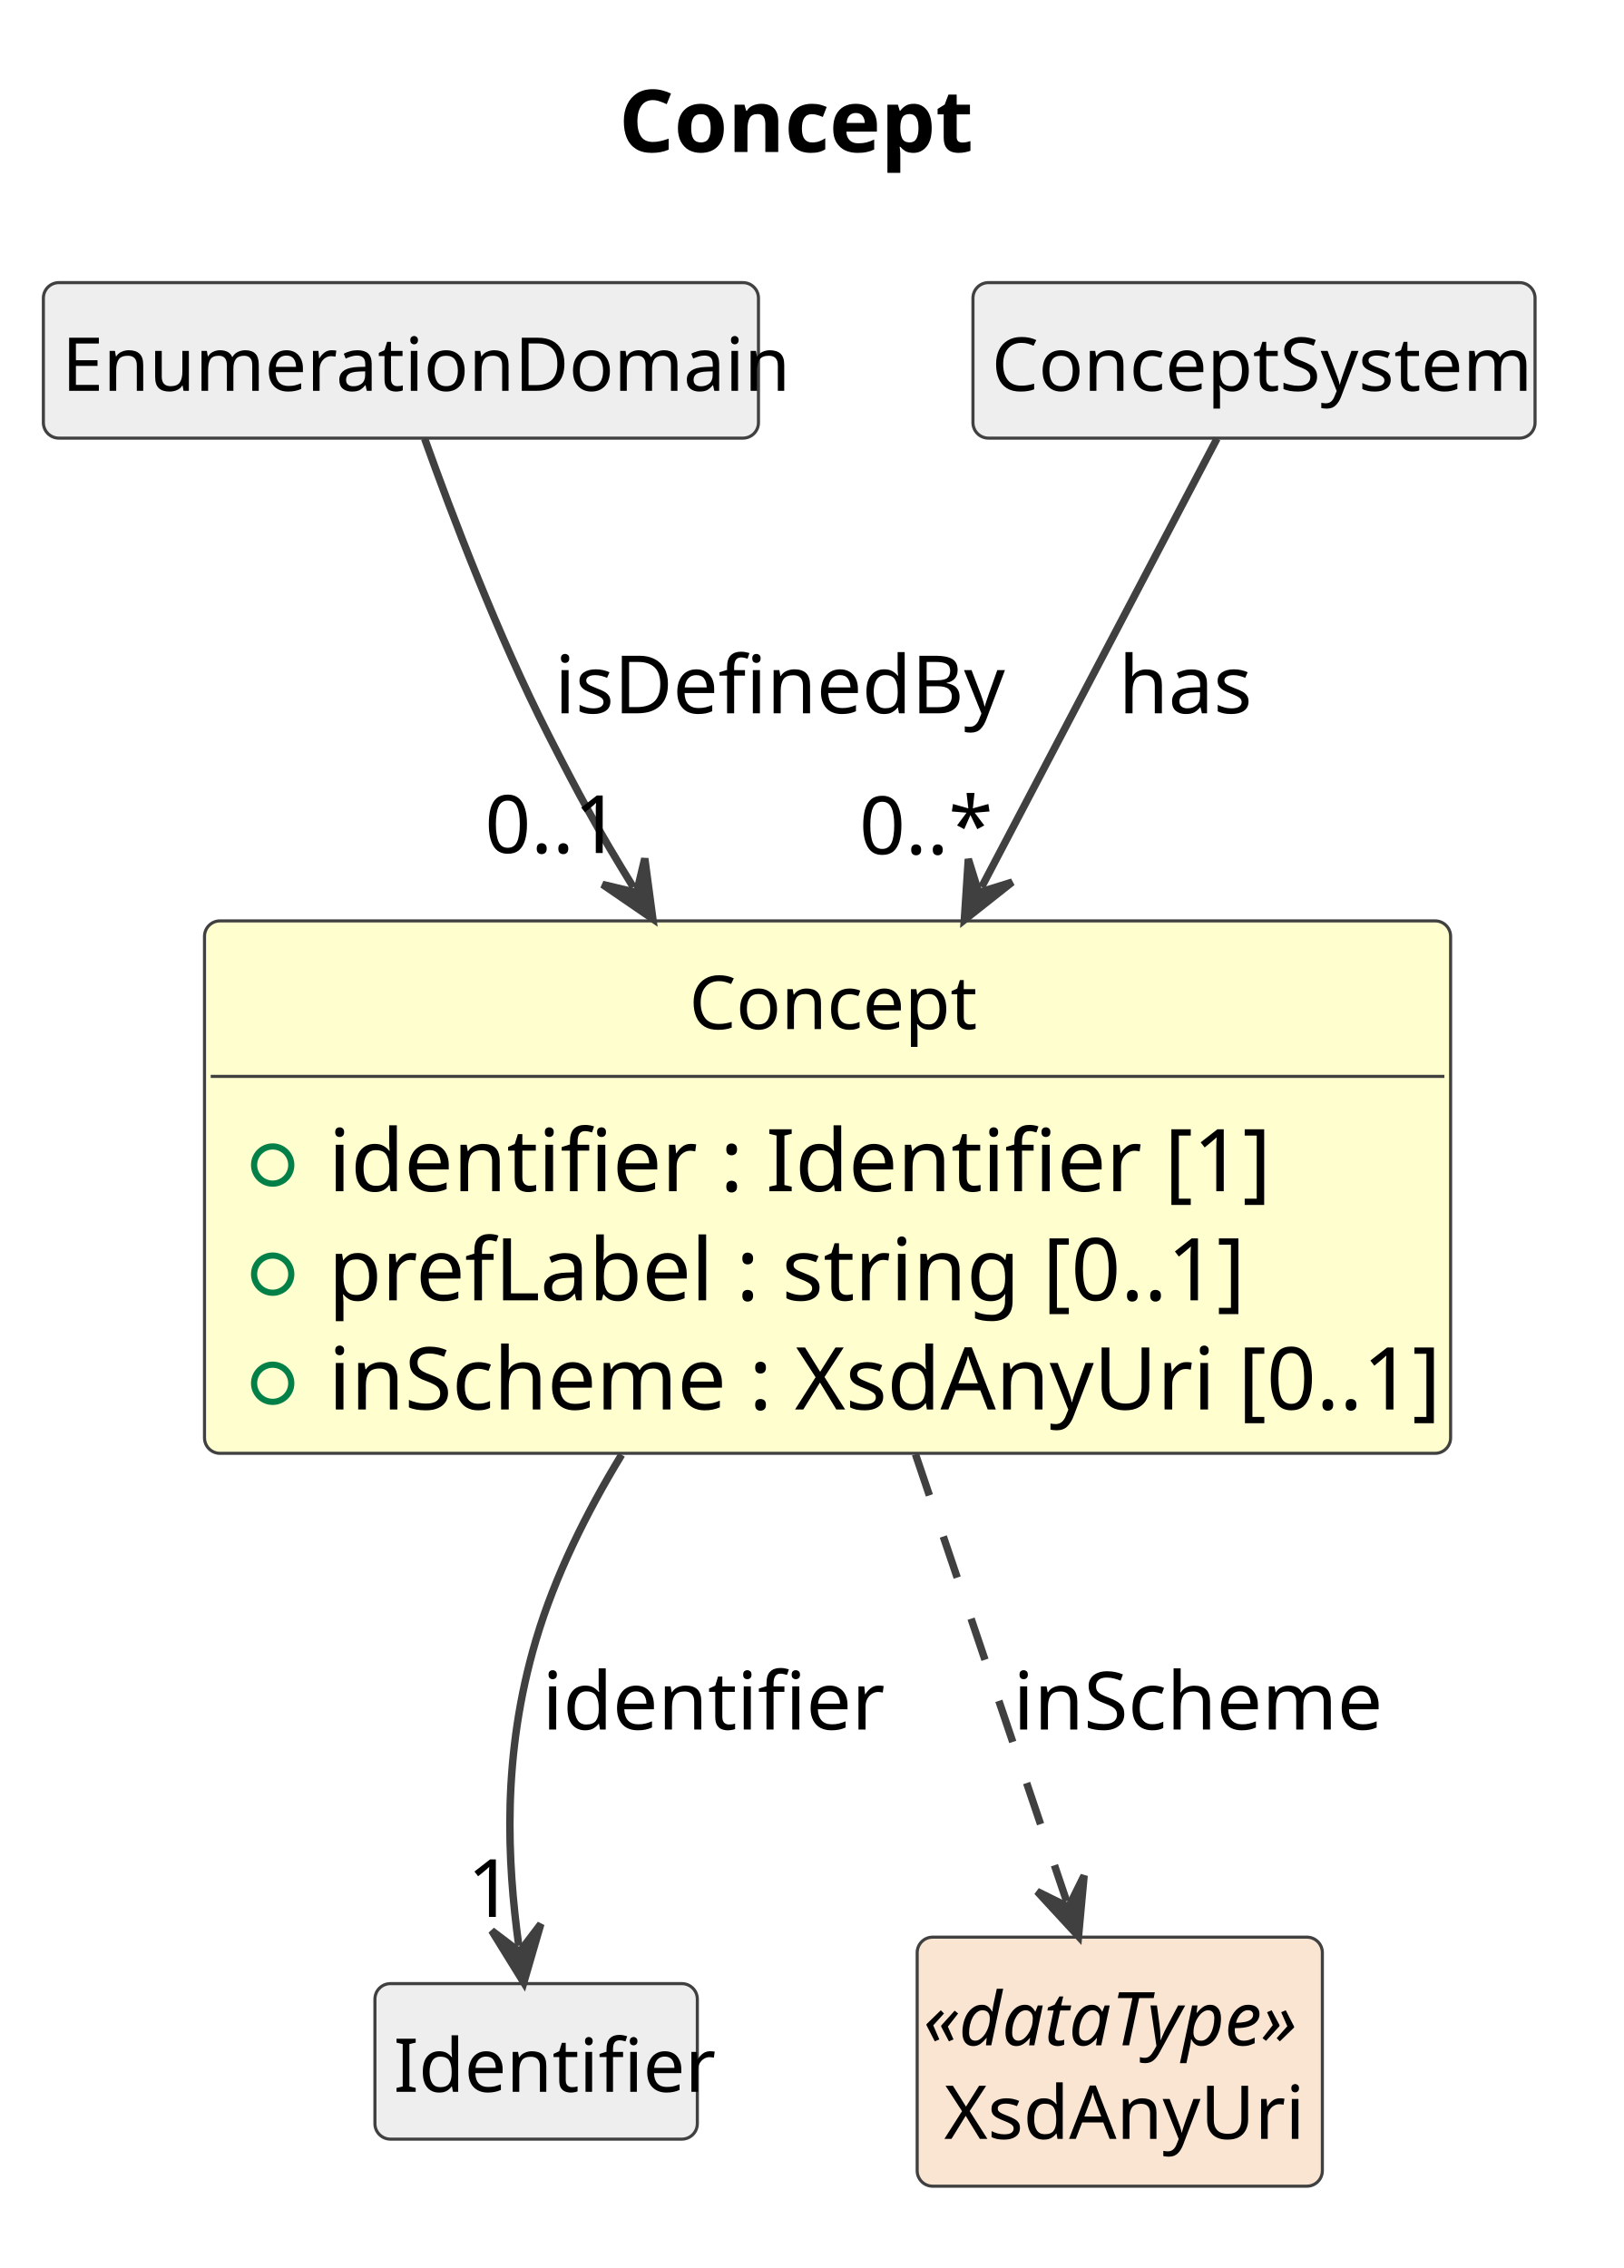
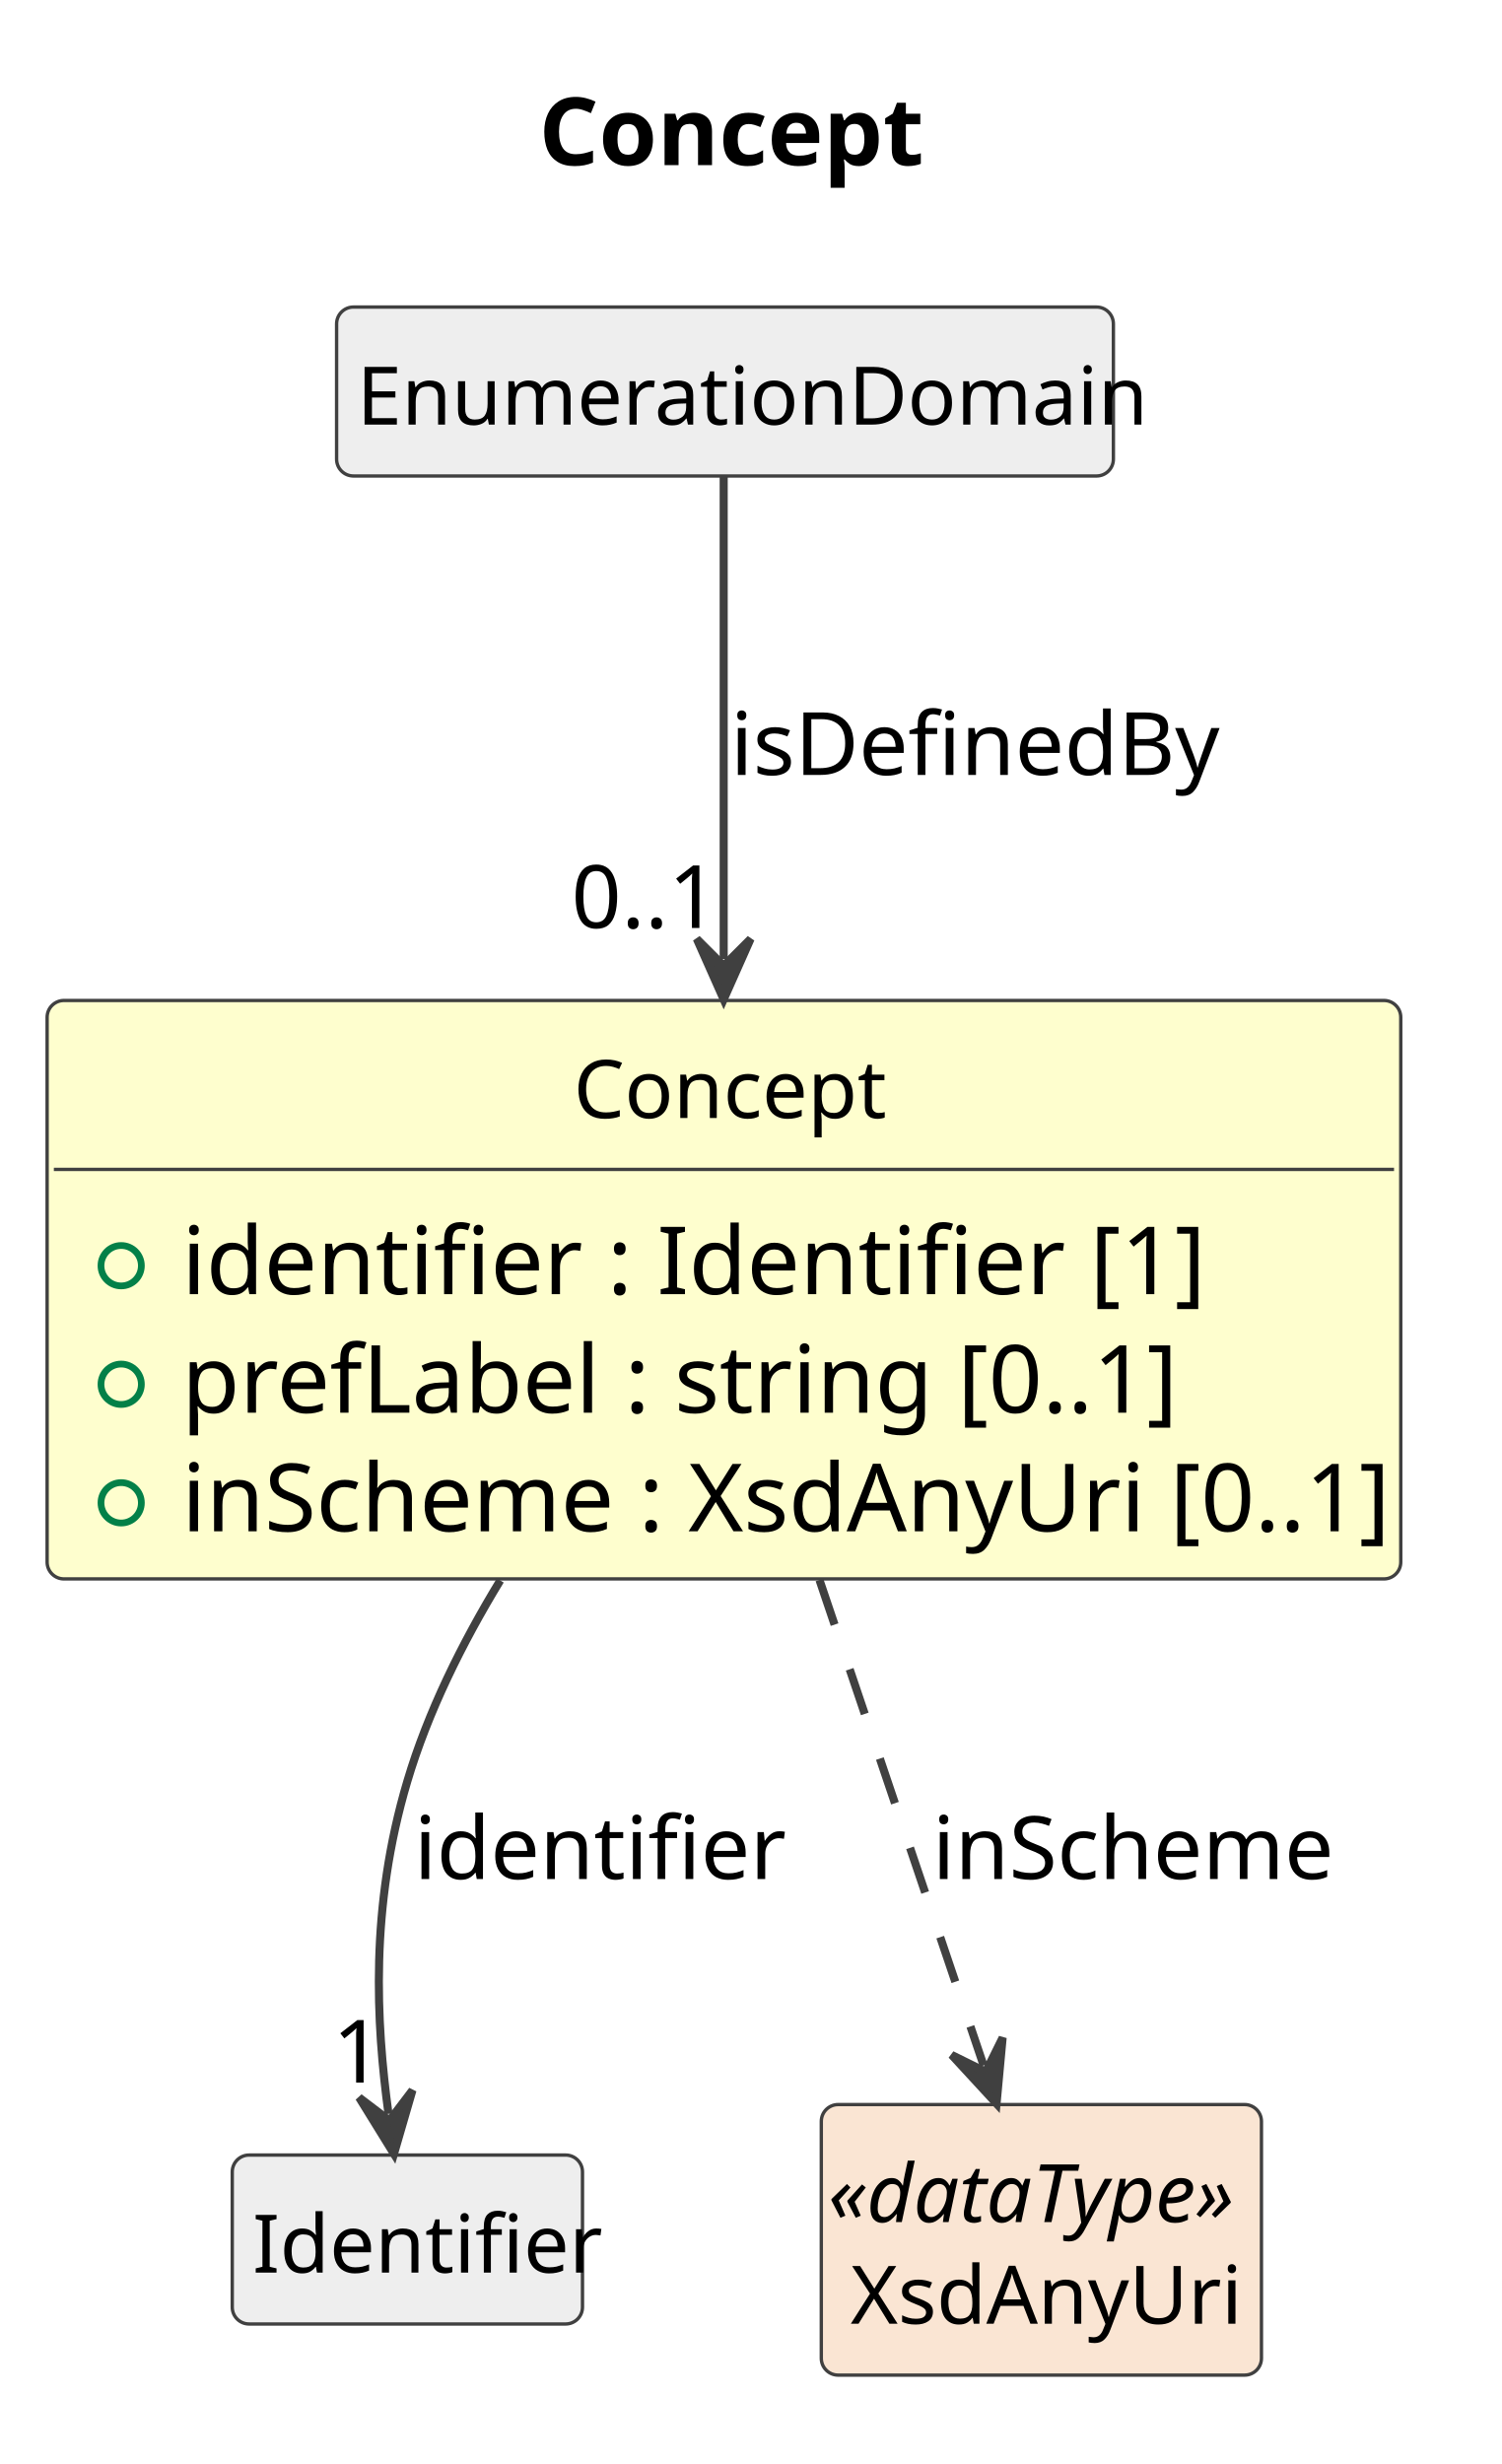
- <svg xmlns="http://www.w3.org/2000/svg" contentStyleType="text/css" data-diagram-type="CLASS" height="366px" preserveAspectRatio="none" style="width:262px;height:366px;background:#FFFFFF;" version="1.1" viewBox="0 0 262 366" width="262px" zoomAndPan="magnify">
+ <svg xmlns="http://www.w3.org/2000/svg" contentStyleType="text/css" data-diagram-type="CLASS" height="366px" preserveAspectRatio="none" style="width:223px;height:366px;background:#FFFFFF;" version="1.1" viewBox="0 0 223 366" width="223px" zoomAndPan="magnify">
  <defs />
  <g>
    <g class="title" data-source-line="1">
-       <text fill="#000000" font-family="sans-serif" font-size="14" font-weight="700" lengthAdjust="spacing" textLength="56" x="99.852" y="24.533">Concept</text>
+       <text fill="#000000" font-family="sans-serif" font-size="14" font-weight="700" lengthAdjust="spacing" textLength="56" x="80.038" y="24.533">Concept</text>
    </g>
    <g class="entity" data-qualified-name="Concept" data-source-line="12" id="ent0002">
-       <rect fill="#FEFECE" height="85.922" rx="2.5" ry="2.5" style="stroke:#404040;stroke-width:0.5;" width="201.075" x="33" y="148.609" />
-       <text fill="#000000" font-family="sans-serif" font-size="12" lengthAdjust="spacing" textLength="44.695" x="111.19" y="166.066">Concept</text>
-       <line style="stroke:#404040;stroke-width:0.5;" x1="34" x2="233.075" y1="173.703" y2="173.703" />
+       <rect fill="#FEFECE" height="85.922" rx="2.5" ry="2.5" style="stroke:#404040;stroke-width:0.5;" width="201.075" x="7" y="148.609" />
+       <text fill="#000000" font-family="sans-serif" font-size="12" lengthAdjust="spacing" textLength="44.695" x="85.19" y="166.066">Concept</text>
+       <line style="stroke:#404040;stroke-width:0.5;" x1="8" x2="207.075" y1="173.703" y2="173.703" />
      <g data-visibility-modifier="PUBLIC_FIELD">
-         <ellipse cx="44" cy="188.008" fill="none" rx="3" ry="3" style="stroke:#038048;stroke-width:1;" />
+         <ellipse cx="18" cy="188.008" fill="none" rx="3" ry="3" style="stroke:#038048;stroke-width:1;" />
      </g>
-       <text fill="#000000" font-family="sans-serif" font-size="14" lengthAdjust="spacing" textLength="137.737" x="53" y="192.236">identifier : Identifier [1]</text>
+       <text fill="#000000" font-family="sans-serif" font-size="14" lengthAdjust="spacing" textLength="137.737" x="27" y="192.236">identifier : Identifier [1]</text>
      <g data-visibility-modifier="PUBLIC_FIELD">
-         <ellipse cx="44" cy="205.617" fill="none" rx="3" ry="3" style="stroke:#038048;stroke-width:1;" />
+         <ellipse cx="18" cy="205.617" fill="none" rx="3" ry="3" style="stroke:#038048;stroke-width:1;" />
      </g>
-       <text fill="#000000" font-family="sans-serif" font-size="14" lengthAdjust="spacing" textLength="139.303" x="53" y="209.846">prefLabel : string [0..1]</text>
+       <text fill="#000000" font-family="sans-serif" font-size="14" lengthAdjust="spacing" textLength="139.303" x="27" y="209.846">prefLabel : string [0..1]</text>
      <g data-visibility-modifier="PUBLIC_FIELD">
-         <ellipse cx="44" cy="223.227" fill="none" rx="3" ry="3" style="stroke:#038048;stroke-width:1;" />
+         <ellipse cx="18" cy="223.227" fill="none" rx="3" ry="3" style="stroke:#038048;stroke-width:1;" />
      </g>
-       <text fill="#000000" font-family="sans-serif" font-size="14" lengthAdjust="spacing" textLength="175.075" x="53" y="227.455">inScheme : XsdAnyUri [0..1]</text>
+       <text fill="#000000" font-family="sans-serif" font-size="14" lengthAdjust="spacing" textLength="175.075" x="27" y="227.455">inScheme : XsdAnyUri [0..1]</text>
    </g>
    <g class="entity" data-qualified-name="EnumerationDomain" data-source-line="17" id="ent0003">
-       <rect fill="#EEEEEE" height="25.094" rx="2.5" ry="2.5" style="stroke:#404040;stroke-width:0.5;" width="115.389" x="7" y="45.609" />
-       <text fill="#000000" font-family="sans-serif" font-size="12" lengthAdjust="spacing" textLength="109.389" x="10" y="63.066">EnumerationDomain</text>
+       <rect fill="#EEEEEE" height="25.094" rx="2.5" ry="2.5" style="stroke:#404040;stroke-width:0.5;" width="115.389" x="50" y="45.609" />
+       <text fill="#000000" font-family="sans-serif" font-size="12" lengthAdjust="spacing" textLength="109.389" x="53" y="63.066">EnumerationDomain</text>
    </g>
-     <g class="entity" data-qualified-name="ConceptSystem" data-source-line="19" id="ent0005">
-       <rect fill="#EEEEEE" height="25.094" rx="2.5" ry="2.5" style="stroke:#404040;stroke-width:0.5;" width="90.703" x="157" y="45.609" />
-       <text fill="#000000" font-family="sans-serif" font-size="12" lengthAdjust="spacing" textLength="84.703" x="160" y="63.066">ConceptSystem</text>
+     <g class="entity" data-qualified-name="Identifier" data-source-line="19" id="ent0005">
+       <rect fill="#EEEEEE" height="25.094" rx="2.5" ry="2.5" style="stroke:#404040;stroke-width:0.5;" width="52.025" x="34.5" y="320.109" />
+       <text fill="#000000" font-family="sans-serif" font-size="12" lengthAdjust="spacing" textLength="46.025" x="37.5" y="337.566">Identifier</text>
    </g>
-     <g class="entity" data-qualified-name="Identifier" data-source-line="21" id="ent0007">
-       <rect fill="#EEEEEE" height="25.094" rx="2.5" ry="2.5" style="stroke:#404040;stroke-width:0.5;" width="52.025" x="60.5" y="320.109" />
-       <text fill="#000000" font-family="sans-serif" font-size="12" lengthAdjust="spacing" textLength="46.025" x="63.5" y="337.566">Identifier</text>
-     </g>
-     <g class="entity" data-qualified-name="XsdAnyUri" data-source-line="23" id="ent0009">
-       <rect fill="#FAE5D3" height="40.188" rx="2.5" ry="2.5" style="stroke:#404040;stroke-width:0.5;" width="65.381" x="148" y="312.609" />
-       <text fill="#000000" font-family="sans-serif" font-size="12" font-style="italic" lengthAdjust="spacing" textLength="63.381" x="149" y="330.066">«dataType»</text>
-       <text fill="#000000" font-family="sans-serif" font-size="12" lengthAdjust="spacing" textLength="56.684" x="152.349" y="345.16">XsdAnyUri</text>
+     <g class="entity" data-qualified-name="XsdAnyUri" data-source-line="21" id="ent0007">
+       <rect fill="#FAE5D3" height="40.188" rx="2.5" ry="2.5" style="stroke:#404040;stroke-width:0.5;" width="65.381" x="122" y="312.609" />
+       <text fill="#000000" font-family="sans-serif" font-size="12" font-style="italic" lengthAdjust="spacing" textLength="63.381" x="123" y="330.066">«dataType»</text>
+       <text fill="#000000" font-family="sans-serif" font-size="12" lengthAdjust="spacing" textLength="56.684" x="126.349" y="345.16">XsdAnyUri</text>
    </g>
    <g class="link" data-entity-1="ent0003" data-entity-2="ent0002" data-link-type="dependency" data-source-line="18" id="lnk4">
-       <path codeLine="18" d="M68.52,70.779 C72.88,82.969 80.31,102.529 88.5,118.609 C93.52,128.459 96.317,133.608 102.207,143.188" fill="none" id="EnumerationDomain-to-Concept" style="stroke:#404040;stroke-width:1.2;" />
-       <polygon fill="#404040" points="105.35,148.299,104.044,138.537,102.731,144.04,97.229,142.727,105.35,148.299" style="stroke:#404040;stroke-width:1.2;" />
-       <text fill="#000000" font-family="sans-serif" font-size="13" lengthAdjust="spacing" textLength="69.367" x="89.5" y="115.105">isDefinedBy</text>
-       <text fill="#000000" font-family="sans-serif" font-size="13" lengthAdjust="spacing" textLength="21.684" x="78.239" y="137.651">0..1</text>
+       <path codeLine="18" d="M107.5,70.779 C107.5,88.069 107.5,115.349 107.5,142.459" fill="none" id="EnumerationDomain-to-Concept" style="stroke:#404040;stroke-width:1.2;" />
+       <polygon fill="#404040" points="107.5,148.459,111.5,139.459,107.5,143.459,103.5,139.459,107.5,148.459" style="stroke:#404040;stroke-width:1.2;" />
+       <text fill="#000000" font-family="sans-serif" font-size="13" lengthAdjust="spacing" textLength="69.367" x="108.5" y="115.105">isDefinedBy</text>
+       <text fill="#000000" font-family="sans-serif" font-size="13" lengthAdjust="spacing" textLength="21.684" x="84.875" y="137.837">0..1</text>
    </g>
-     <g class="link" data-entity-1="ent0005" data-entity-2="ent0002" data-link-type="dependency" data-source-line="20" id="lnk6">
-       <path codeLine="20" d="M196.38,70.779 C187.31,88.069 172.629,116.037 158.399,143.147" fill="none" id="ConceptSystem-to-Concept" style="stroke:#404040;stroke-width:1.2;" />
-       <polygon fill="#404040" points="155.61,148.459,163.335,142.35,157.934,144.032,156.251,138.631,155.61,148.459" style="stroke:#404040;stroke-width:1.2;" />
-       <text fill="#000000" font-family="sans-serif" font-size="13" lengthAdjust="spacing" textLength="20.96" x="180.5" y="115.105">has</text>
-       <text fill="#000000" font-family="sans-serif" font-size="13" lengthAdjust="spacing" textLength="19.513" x="138.655" y="137.837">0..*</text>
+     <g class="link" data-entity-1="ent0002" data-entity-2="ent0005" data-link-type="dependency" data-source-line="20" id="lnk6">
+       <path codeLine="20" d="M74.31,234.759 C68.62,244.109 63.56,254.309 60.5,264.609 C54.93,283.339 55.861,300.394 57.711,313.994" fill="none" id="Concept-to-Identifier" style="stroke:#404040;stroke-width:1.2;" />
+       <polygon fill="#404040" points="58.52,319.939,61.27,310.482,57.846,314.985,53.343,311.561,58.52,319.939" style="stroke:#404040;stroke-width:1.2;" />
+       <text fill="#000000" font-family="sans-serif" font-size="13" lengthAdjust="spacing" textLength="49.137" x="61.5" y="279.104">identifier</text>
+       <text fill="#000000" font-family="sans-serif" font-size="13" lengthAdjust="spacing" textLength="7.23" x="49.403" y="309.346">1</text>
    </g>
    <g class="link" data-entity-1="ent0002" data-entity-2="ent0007" data-link-type="dependency" data-source-line="22" id="lnk8">
-       <path codeLine="22" d="M100.31,234.759 C94.62,244.109 89.56,254.309 86.5,264.609 C80.93,283.339 81.861,300.394 83.711,313.994" fill="none" id="Concept-to-Identifier" style="stroke:#404040;stroke-width:1.2;" />
-       <polygon fill="#404040" points="84.52,319.939,87.27,310.482,83.846,314.985,79.343,311.561,84.52,319.939" style="stroke:#404040;stroke-width:1.2;" />
-       <text fill="#000000" font-family="sans-serif" font-size="13" lengthAdjust="spacing" textLength="49.137" x="87.5" y="279.104">identifier</text>
-       <text fill="#000000" font-family="sans-serif" font-size="13" lengthAdjust="spacing" textLength="7.23" x="75.403" y="309.346">1</text>
-     </g>
-     <g class="link" data-entity-1="ent0002" data-entity-2="ent0009" data-link-type="dependency" data-source-line="24" id="lnk10">
-       <path codeLine="24" d="M147.73,234.689 C156.48,260.579 165.358,286.836 172.108,306.796" fill="none" id="Concept-to-XsdAnyUri" style="stroke:#404040;stroke-width:1.2;stroke-dasharray:7,7;" />
-       <polygon fill="#404040" points="174.03,312.479,174.936,302.672,172.428,307.743,167.358,305.235,174.03,312.479" style="stroke:#404040;stroke-width:1.2;" />
-       <text fill="#000000" font-family="sans-serif" font-size="13" lengthAdjust="spacing" textLength="57.808" x="163.5" y="279.104">inScheme</text>
+       <path codeLine="22" d="M121.73,234.689 C130.48,260.579 139.358,286.836 146.108,306.796" fill="none" id="Concept-to-XsdAnyUri" style="stroke:#404040;stroke-width:1.2;stroke-dasharray:7,7;" />
+       <polygon fill="#404040" points="148.03,312.479,148.936,302.672,146.428,307.743,141.358,305.235,148.03,312.479" style="stroke:#404040;stroke-width:1.2;" />
+       <text fill="#000000" font-family="sans-serif" font-size="13" lengthAdjust="spacing" textLength="57.808" x="138.5" y="279.104">inScheme</text>
    </g>
  </g>
</svg>
